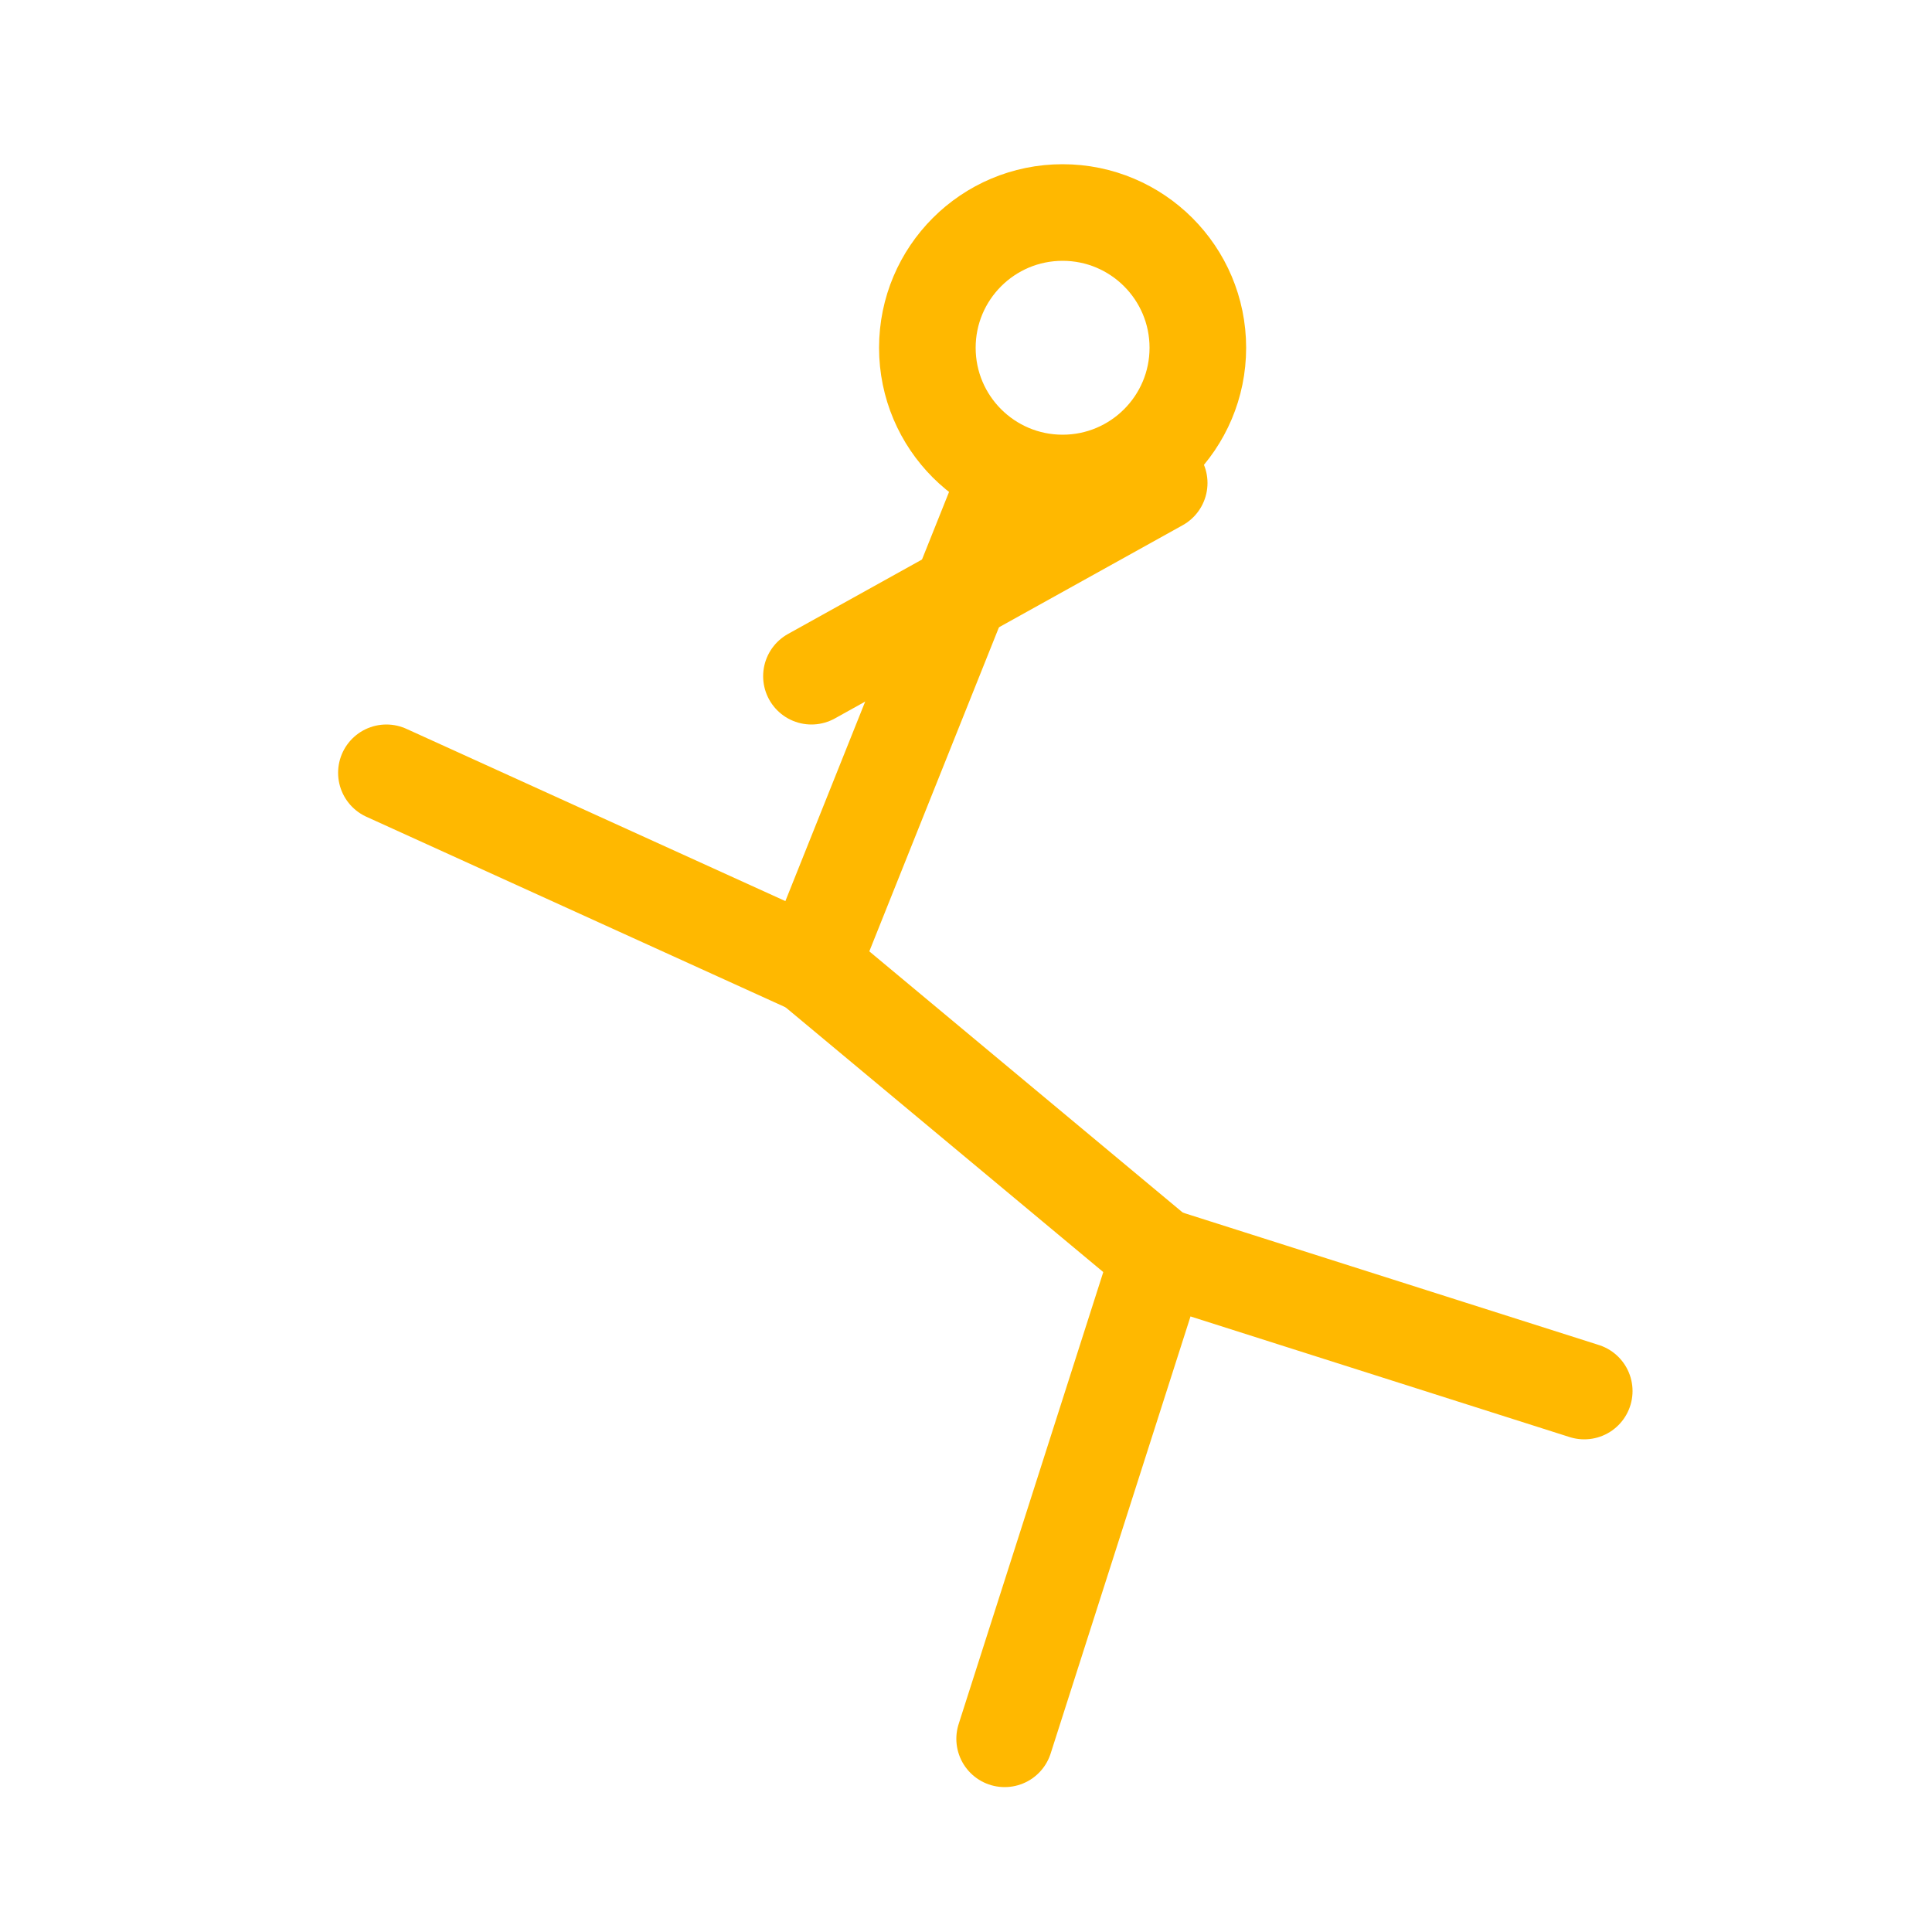
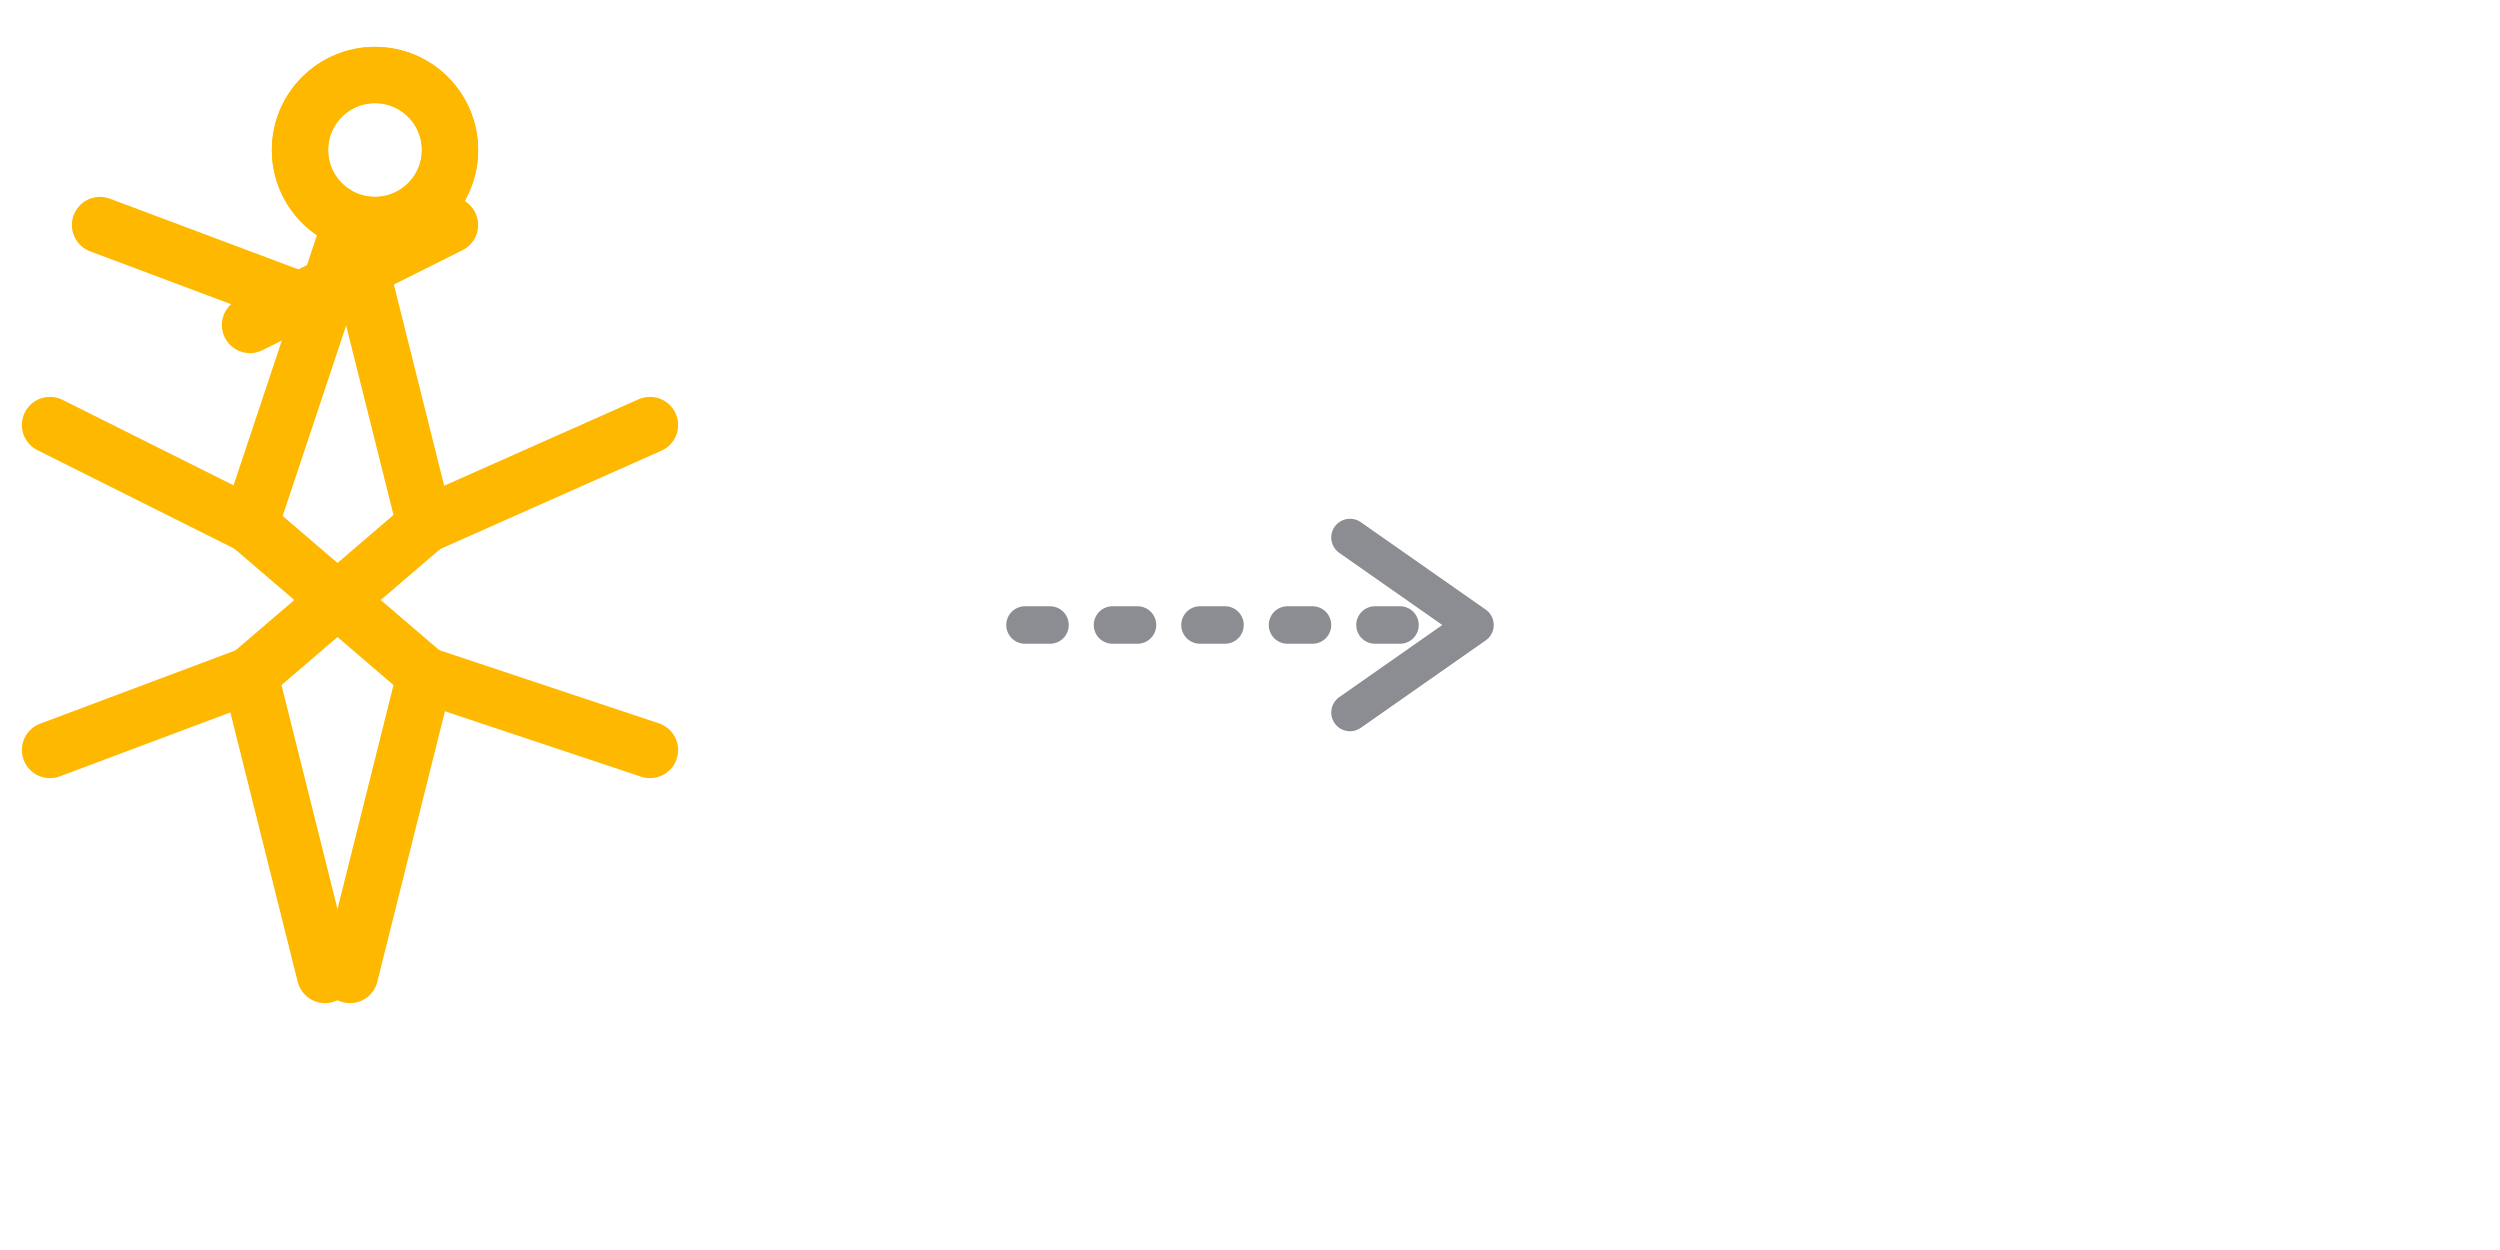
- <svg xmlns="http://www.w3.org/2000/svg" viewBox="0 0 100 100">
-   <g fill="none" stroke="#ffb800" stroke-width="5" stroke-linecap="round" stroke-linejoin="round">
-     <circle cx="55" cy="18" r="7" />
-     <line x1="52" y1="25" x2="42" y2="50" />
-     <line x1="42" y1="50" x2="60" y2="65" />
-     <line x1="60" y1="65" x2="52" y2="90" />
-     <line x1="42" y1="50" x2="20" y2="40" />
-     <line x1="60" y1="65" x2="82" y2="72" />
-     <line x1="42" y1="35" x2="60" y2="25" />
+ <svg xmlns="http://www.w3.org/2000/svg" viewBox="0 0 200 100">
+   <g fill="none" stroke="#ffb800" stroke-width="4.5" stroke-linecap="round" stroke-linejoin="round">
+     <circle cx="30" cy="12" r="6" />
+     <line x1="28" y1="18" x2="20" y2="42" />
+     <line x1="20" y1="42" x2="34" y2="54" />
+     <line x1="34" y1="54" x2="28" y2="78" />
+     <line x1="20" y1="42" x2="4" y2="34" />
+     <line x1="34" y1="54" x2="52" y2="60" />
+     <line x1="20" y1="26" x2="36" y2="18" />
+   </g>
+   <line x1="82" y1="50" x2="115" y2="50" stroke="#8b8d92" stroke-width="3" stroke-dasharray="2,5" stroke-linecap="round" />
+   <path d="M108 43 L118 50 L108 57" fill="none" stroke="#8b8d92" stroke-width="3" stroke-linecap="round" stroke-linejoin="round" />
+   <g fill="none" stroke="#ffb800" stroke-width="4.5" stroke-linecap="round" stroke-linejoin="round">
+     <circle cx="30" cy="12" r="6" />
+     <line x1="28" y1="18" x2="34" y2="42" />
+     <line x1="34" y1="42" x2="20" y2="54" />
+     <line x1="20" y1="54" x2="26" y2="78" />
+     <line x1="34" y1="42" x2="52" y2="34" />
+     <line x1="20" y1="54" x2="4" y2="60" />
+     <line x1="24" y1="24" x2="8" y2="18" />
  </g>
</svg>
